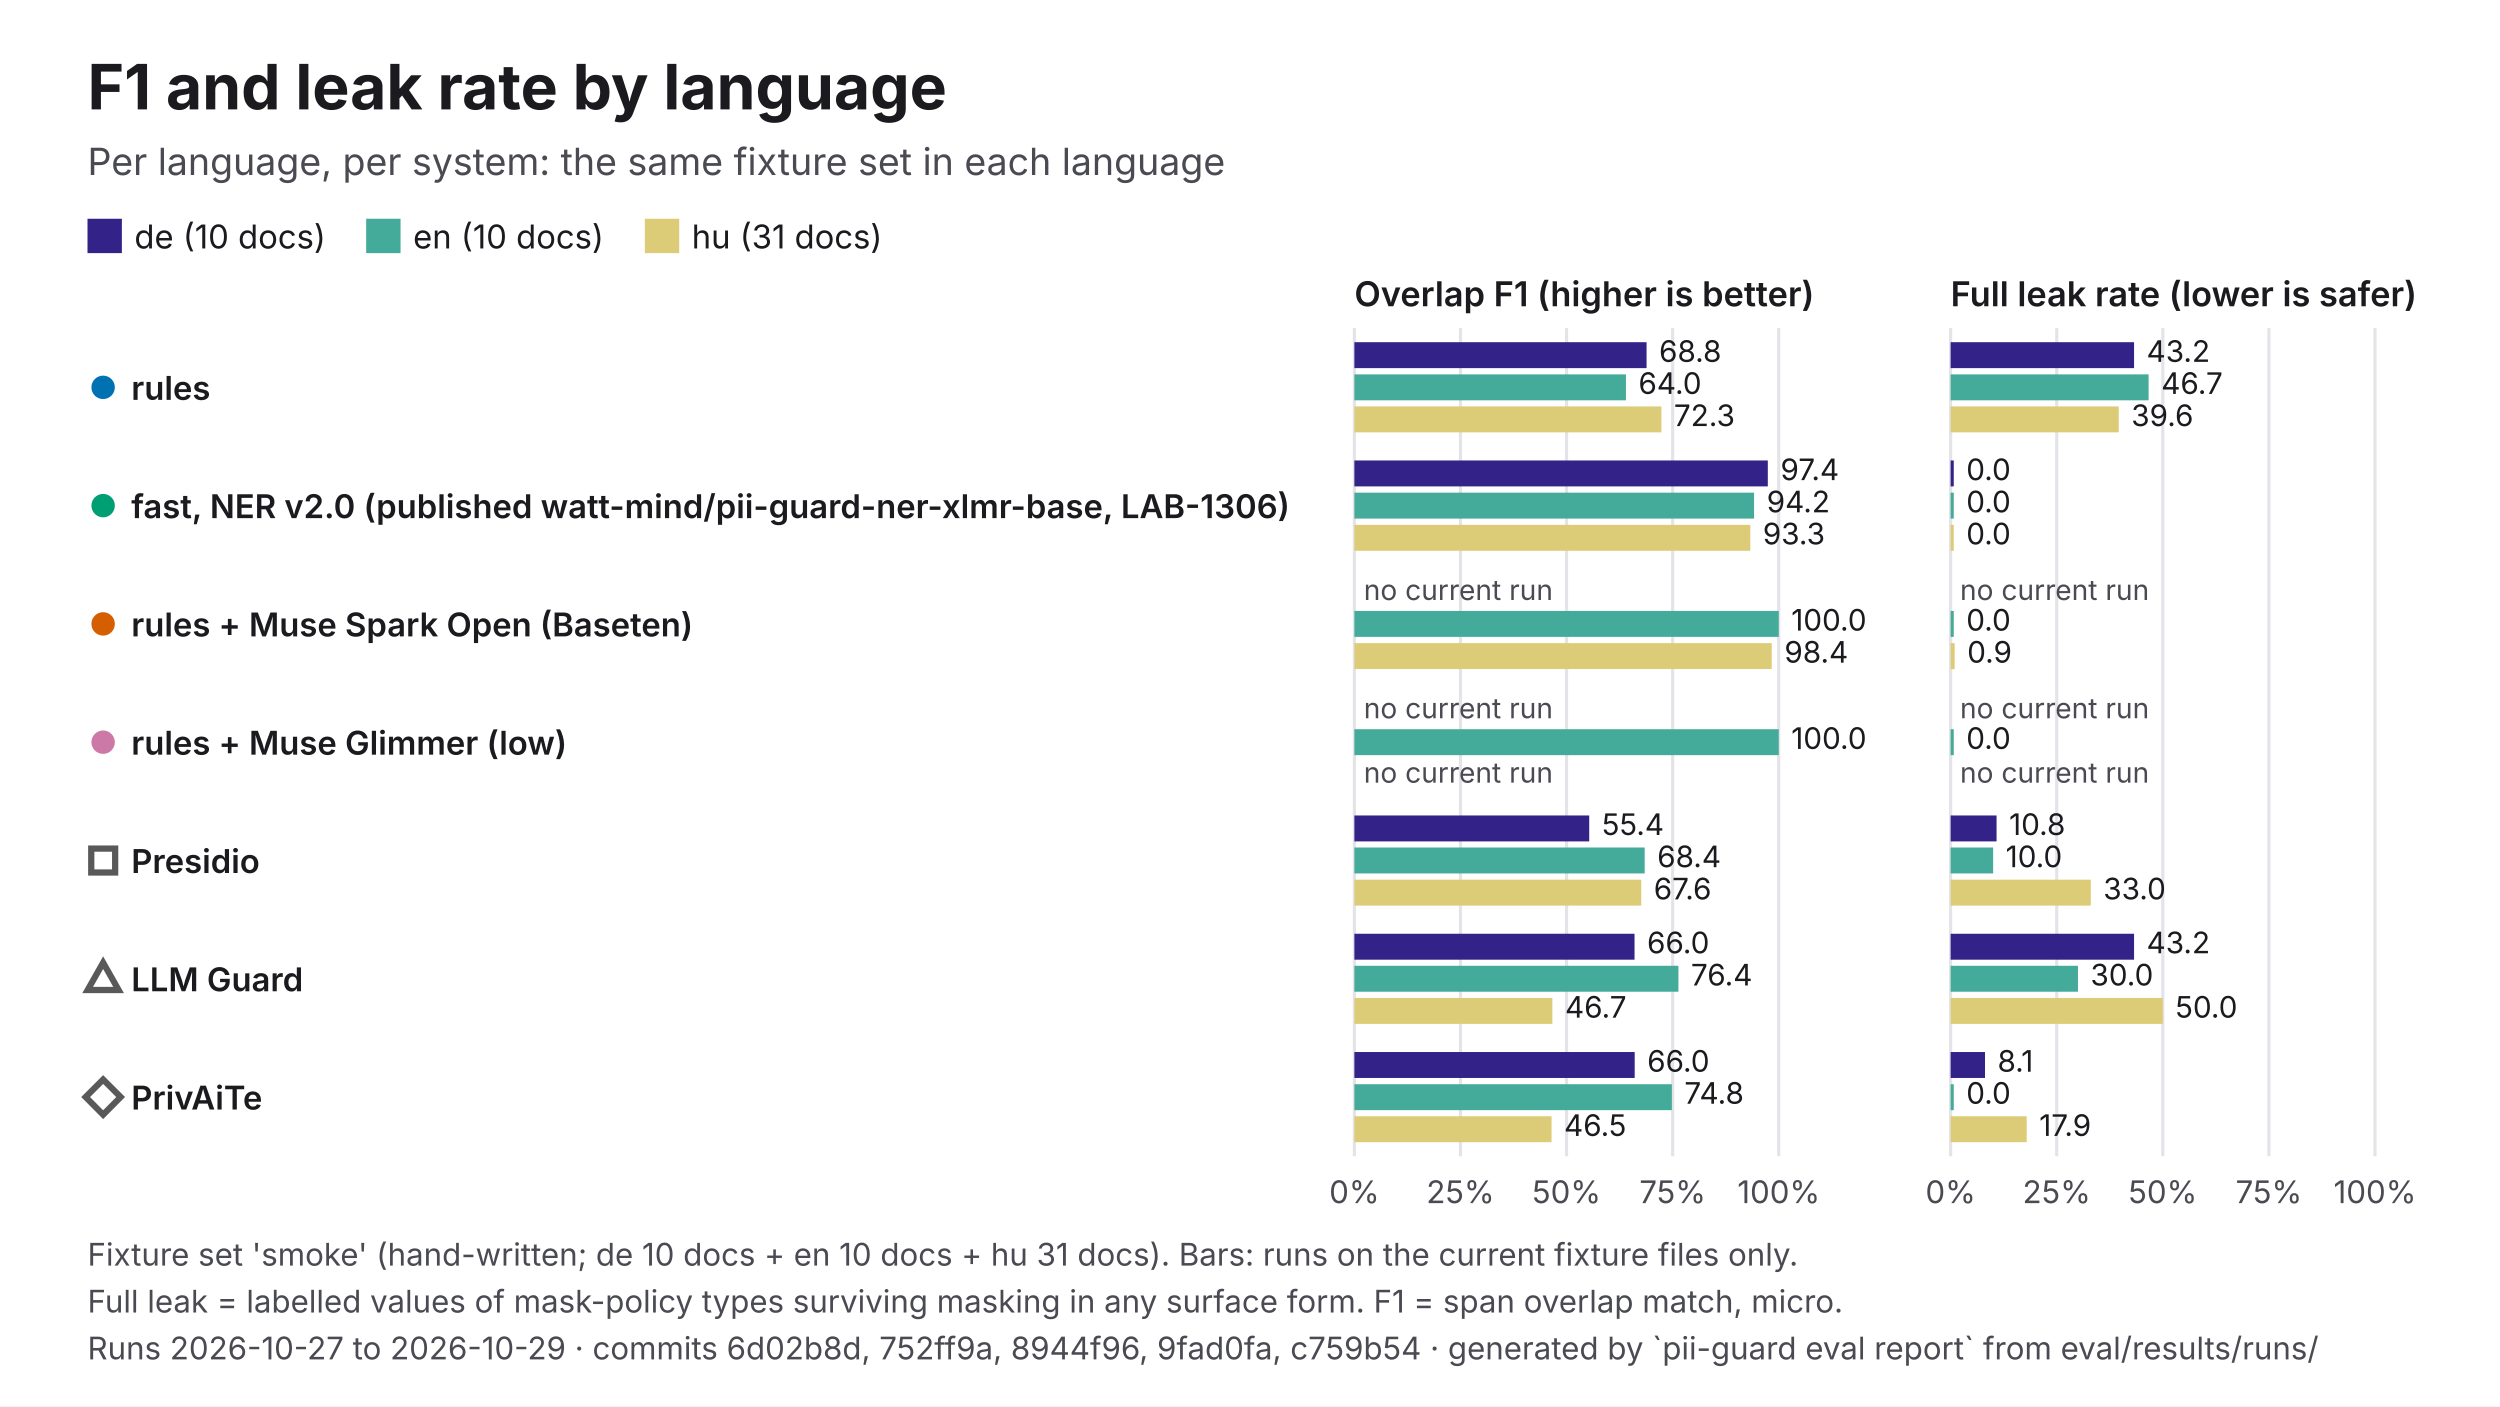
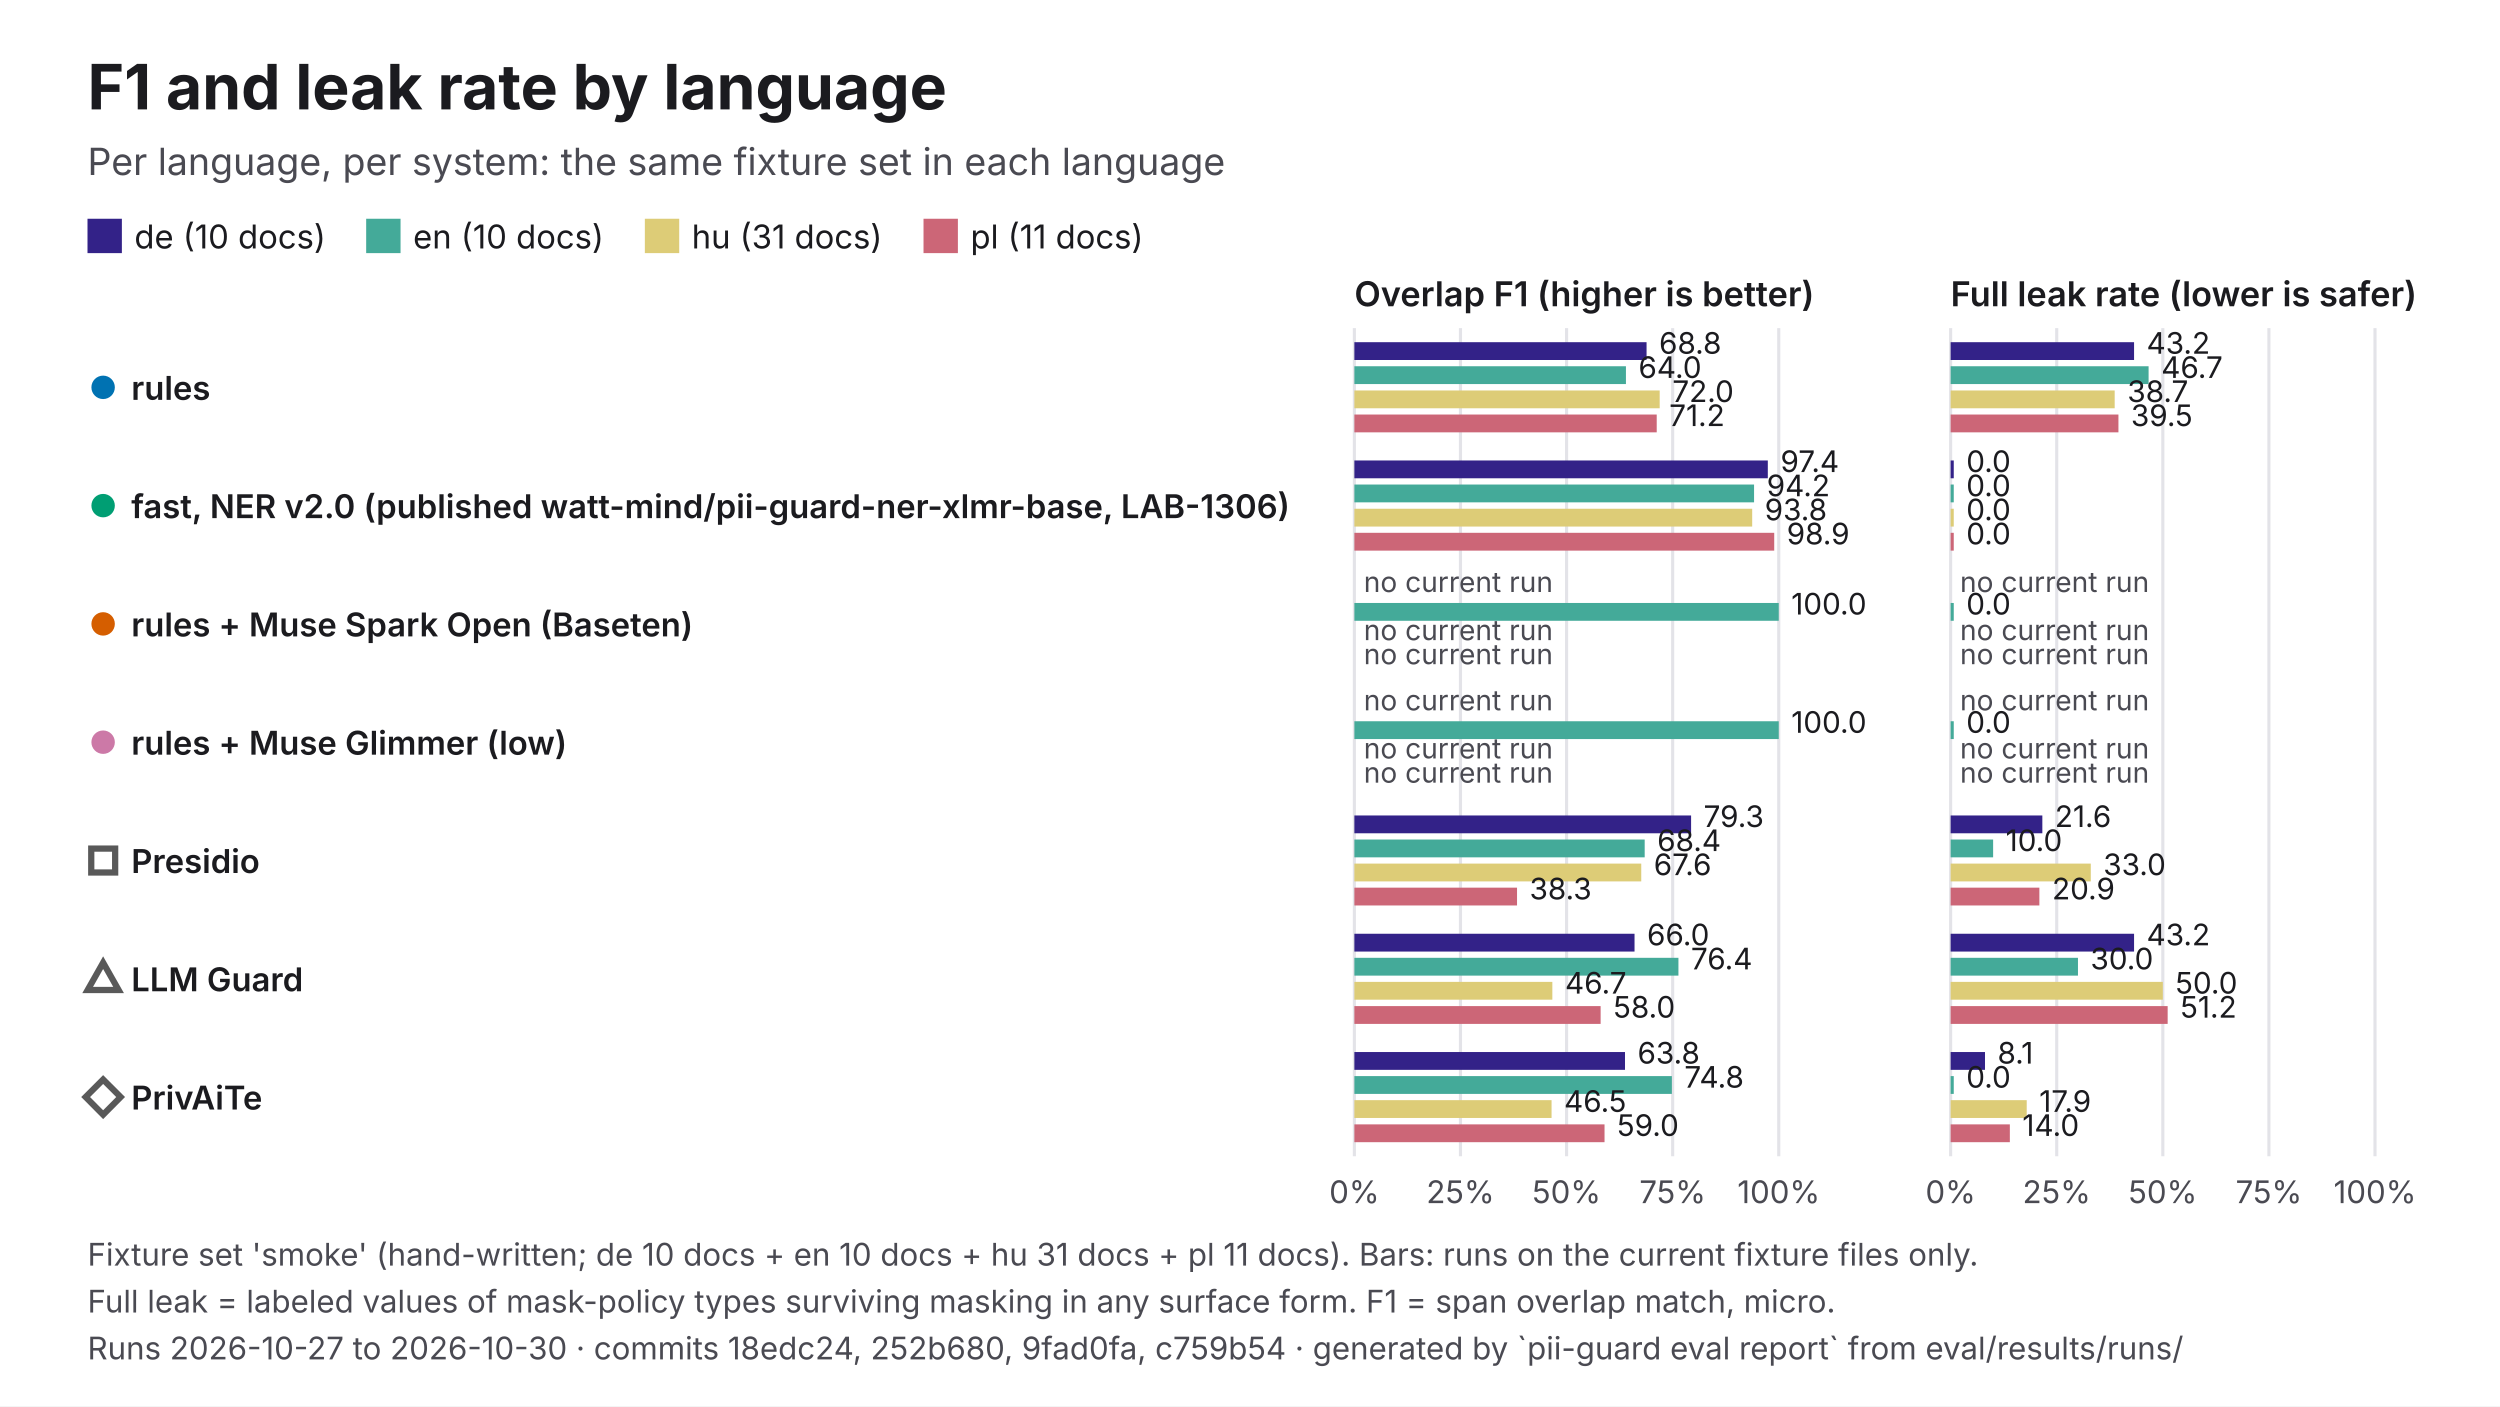
<svg xmlns="http://www.w3.org/2000/svg" viewBox="0 0 1600 900" width="1600" height="900" role="img" aria-labelledby="t d" font-family="Inter, 'Helvetica Neue', Helvetica, Arial, sans-serif">
  <rect width="1600" height="900" fill="#FFFFFF" />
  <text x="56" y="70" font-size="40" fill="#1B1B1F" font-weight="700">F1 and leak rate by language</text>
  <text x="56" y="112" font-size="24" fill="#4A4A52">Per language, per system: the same fixture set in each language</text>
  <rect x="56" y="140" width="22" height="22" fill="#332288" />
  <text x="86" y="159" font-size="21" fill="#1B1B1F">de (10 docs)</text>
  <rect x="234.35" y="140" width="22" height="22" fill="#44AA99" />
  <text x="264.4" y="159" font-size="21" fill="#1B1B1F">en (10 docs)</text>
  <rect x="412.7" y="140" width="22" height="22" fill="#DDCC77" />
  <text x="442.7" y="159" font-size="21" fill="#1B1B1F">hu (31 docs)</text>
+   <rect x="591.05" y="140" width="22" height="22" fill="#CC6677" />
+   <text x="621.1" y="159" font-size="21" fill="#1B1B1F">pl (11 docs)</text>
  <text x="866.8" y="196" font-size="22" fill="#1B1B1F" font-weight="600">Overlap F1 (higher is better)</text>
  <line x1="866.8" y1="210" x2="866.8" y2="740" stroke="#E3E3E8" stroke-width="2" />
  <text x="866.8" y="770" font-size="20" fill="#4A4A52" text-anchor="middle">0%</text>
  <line x1="934.7" y1="210" x2="934.7" y2="740" stroke="#E3E3E8" stroke-width="2" />
  <text x="934.7" y="770" font-size="20" fill="#4A4A52" text-anchor="middle">25%</text>
  <line x1="1002.6" y1="210" x2="1002.6" y2="740" stroke="#E3E3E8" stroke-width="2" />
  <text x="1002.6" y="770" font-size="20" fill="#4A4A52" text-anchor="middle">50%</text>
  <line x1="1070.5" y1="210" x2="1070.5" y2="740" stroke="#E3E3E8" stroke-width="2" />
  <text x="1070.5" y="770" font-size="20" fill="#4A4A52" text-anchor="middle">75%</text>
  <line x1="1138.4" y1="210" x2="1138.4" y2="740" stroke="#E3E3E8" stroke-width="2" />
  <text x="1138.4" y="770" font-size="20" fill="#4A4A52" text-anchor="middle">100%</text>
  <text x="1248.4" y="196" font-size="22" fill="#1B1B1F" font-weight="600">Full leak rate (lower is safer)</text>
  <line x1="1248.4" y1="210" x2="1248.4" y2="740" stroke="#E3E3E8" stroke-width="2" />
  <text x="1248.4" y="770" font-size="20" fill="#4A4A52" text-anchor="middle">0%</text>
  <line x1="1316.3" y1="210" x2="1316.3" y2="740" stroke="#E3E3E8" stroke-width="2" />
  <text x="1316.3" y="770" font-size="20" fill="#4A4A52" text-anchor="middle">25%</text>
  <line x1="1384.2" y1="210" x2="1384.2" y2="740" stroke="#E3E3E8" stroke-width="2" />
  <text x="1384.2" y="770" font-size="20" fill="#4A4A52" text-anchor="middle">50%</text>
  <line x1="1452.1" y1="210" x2="1452.1" y2="740" stroke="#E3E3E8" stroke-width="2" />
  <text x="1452.1" y="770" font-size="20" fill="#4A4A52" text-anchor="middle">75%</text>
  <line x1="1520" y1="210" x2="1520" y2="740" stroke="#E3E3E8" stroke-width="2" />
  <text x="1520" y="770" font-size="20" fill="#4A4A52" text-anchor="middle">100%</text>
  <circle cx="66" cy="247.9" r="9" fill="#0072B2" stroke="#FFFFFF" stroke-width="3" />
  <text x="84" y="255.9" font-size="21" fill="#1B1B1F" font-weight="600">rules</text>
-   <rect x="866.8" y="219" width="187" height="16.6" fill="#332288" />
-   <text x="1061.8" y="231.6" font-size="19" fill="#1B1B1F">68.8</text>
-   <rect x="1248.4" y="219" width="117.4" height="16.6" fill="#332288" />
-   <text x="1373.8" y="231.6" font-size="19" fill="#1B1B1F">43.2</text>
-   <rect x="866.8" y="239.6" width="173.8" height="16.6" fill="#44AA99" />
-   <text x="1048.6" y="252.1" font-size="19" fill="#1B1B1F">64.0</text>
-   <rect x="1248.4" y="239.6" width="126.7" height="16.6" fill="#44AA99" />
-   <text x="1383.2" y="252.1" font-size="19" fill="#1B1B1F">46.7</text>
-   <rect x="866.8" y="260.1" width="196.5" height="16.6" fill="#DDCC77" />
-   <text x="1071.3" y="272.7" font-size="19" fill="#1B1B1F">72.3</text>
-   <rect x="1248.4" y="260.1" width="107.6" height="16.6" fill="#DDCC77" />
-   <text x="1364" y="272.7" font-size="19" fill="#1B1B1F">39.6</text>
+   <rect x="866.8" y="219" width="187" height="11.4" fill="#332288" />
+   <text x="1061.8" y="226.4" font-size="19" fill="#1B1B1F">68.8</text>
+   <rect x="1248.4" y="219" width="117.4" height="11.4" fill="#332288" />
+   <text x="1373.8" y="226.4" font-size="19" fill="#1B1B1F">43.2</text>
+   <rect x="866.8" y="234.4" width="173.8" height="11.4" fill="#44AA99" />
+   <text x="1048.6" y="241.9" font-size="19" fill="#1B1B1F">64.0</text>
+   <rect x="1248.4" y="234.4" width="126.7" height="11.4" fill="#44AA99" />
+   <text x="1383.2" y="241.9" font-size="19" fill="#1B1B1F">46.7</text>
+   <rect x="866.8" y="249.9" width="195.4" height="11.4" fill="#DDCC77" />
+   <text x="1070.3" y="257.3" font-size="19" fill="#1B1B1F">72.0</text>
+   <rect x="1248.4" y="249.9" width="105" height="11.4" fill="#DDCC77" />
+   <text x="1361.5" y="257.3" font-size="19" fill="#1B1B1F">38.7</text>
+   <rect x="866.8" y="265.3" width="193.5" height="11.4" fill="#CC6677" />
+   <text x="1068.3" y="272.7" font-size="19" fill="#1B1B1F">71.2</text>
+   <rect x="1248.4" y="265.3" width="107.4" height="11.4" fill="#CC6677" />
+   <text x="1363.8" y="272.7" font-size="19" fill="#1B1B1F">39.5</text>
  <circle cx="66" cy="323.6" r="9" fill="#009E73" stroke="#FFFFFF" stroke-width="3" />
  <text x="84" y="331.6" font-size="21" fill="#1B1B1F" font-weight="600">fast, NER v2.0 (published watt-mind/pii-guard-ner-xlmr-base, LAB-1306)</text>
-   <rect x="866.8" y="294.7" width="264.6" height="16.6" fill="#332288" />
-   <text x="1139.5" y="307.3" font-size="19" fill="#1B1B1F">97.4</text>
-   <rect x="1248.4" y="294.7" width="2" height="16.6" fill="#332288" />
-   <text x="1258.4" y="307.3" font-size="19" fill="#1B1B1F">0.0</text>
-   <rect x="866.8" y="315.3" width="255.8" height="16.6" fill="#44AA99" />
-   <text x="1130.7" y="327.9" font-size="19" fill="#1B1B1F">94.2</text>
-   <rect x="1248.4" y="315.3" width="2" height="16.6" fill="#44AA99" />
-   <text x="1258.4" y="327.9" font-size="19" fill="#1B1B1F">0.0</text>
-   <rect x="866.8" y="335.9" width="253.4" height="16.6" fill="#DDCC77" />
-   <text x="1128.2" y="348.4" font-size="19" fill="#1B1B1F">93.3</text>
-   <rect x="1248.4" y="335.9" width="2" height="16.6" fill="#DDCC77" />
+   <rect x="866.8" y="294.7" width="264.6" height="11.4" fill="#332288" />
+   <text x="1139.5" y="302.1" font-size="19" fill="#1B1B1F">97.4</text>
+   <rect x="1248.4" y="294.7" width="2" height="11.4" fill="#332288" />
+   <text x="1258.4" y="302.1" font-size="19" fill="#1B1B1F">0.0</text>
+   <rect x="866.8" y="310.1" width="255.8" height="11.4" fill="#44AA99" />
+   <text x="1130.7" y="317.6" font-size="19" fill="#1B1B1F">94.2</text>
+   <rect x="1248.4" y="310.1" width="2" height="11.4" fill="#44AA99" />
+   <text x="1258.4" y="317.6" font-size="19" fill="#1B1B1F">0.0</text>
+   <rect x="866.8" y="325.6" width="254.6" height="11.4" fill="#DDCC77" />
+   <text x="1129.4" y="333" font-size="19" fill="#1B1B1F">93.8</text>
+   <rect x="1248.4" y="325.6" width="2" height="11.4" fill="#DDCC77" />
+   <text x="1258.4" y="333" font-size="19" fill="#1B1B1F">0.0</text>
+   <rect x="866.8" y="341" width="268.7" height="11.4" fill="#CC6677" />
+   <text x="1143.5" y="348.4" font-size="19" fill="#1B1B1F">98.9</text>
+   <rect x="1248.4" y="341" width="2" height="11.4" fill="#CC6677" />
  <text x="1258.4" y="348.4" font-size="19" fill="#1B1B1F">0.0</text>
  <circle cx="66" cy="399.3" r="9" fill="#D55E00" stroke="#FFFFFF" stroke-width="3" />
  <text x="84" y="407.3" font-size="21" fill="#1B1B1F" font-weight="600">rules + Muse Spark Open (Baseten)</text>
-   <text x="872.8" y="384" font-size="18" fill="#4A4A52">no current run</text>
-   <text x="1254.4" y="384" font-size="18" fill="#4A4A52">no current run</text>
-   <rect x="866.8" y="391" width="271.6" height="16.6" fill="#44AA99" />
-   <text x="1146.4" y="403.6" font-size="19" fill="#1B1B1F">100.0</text>
-   <rect x="1248.4" y="391" width="2" height="16.6" fill="#44AA99" />
-   <text x="1258.4" y="403.6" font-size="19" fill="#1B1B1F">0.0</text>
-   <rect x="866.8" y="411.6" width="267.1" height="16.6" fill="#DDCC77" />
-   <text x="1142" y="424.1" font-size="19" fill="#1B1B1F">98.4</text>
-   <rect x="1248.4" y="411.6" width="2.6" height="16.6" fill="#DDCC77" />
-   <text x="1259" y="424.1" font-size="19" fill="#1B1B1F">0.9</text>
+   <text x="872.8" y="378.9" font-size="18" fill="#4A4A52">no current run</text>
+   <text x="1254.4" y="378.9" font-size="18" fill="#4A4A52">no current run</text>
+   <rect x="866.8" y="385.9" width="271.6" height="11.4" fill="#44AA99" />
+   <text x="1146.4" y="393.3" font-size="19" fill="#1B1B1F">100.0</text>
+   <rect x="1248.4" y="385.9" width="2" height="11.4" fill="#44AA99" />
+   <text x="1258.4" y="393.3" font-size="19" fill="#1B1B1F">0.0</text>
+   <text x="872.8" y="409.7" font-size="18" fill="#4A4A52">no current run</text>
+   <text x="1254.4" y="409.7" font-size="18" fill="#4A4A52">no current run</text>
+   <text x="872.8" y="425.1" font-size="18" fill="#4A4A52">no current run</text>
+   <text x="1254.4" y="425.1" font-size="18" fill="#4A4A52">no current run</text>
  <circle cx="66" cy="475" r="9" fill="#CC79A7" stroke="#FFFFFF" stroke-width="3" />
  <text x="84" y="483" font-size="21" fill="#1B1B1F" font-weight="600">rules + Muse Glimmer (low)</text>
-   <text x="872.8" y="459.7" font-size="18" fill="#4A4A52">no current run</text>
-   <text x="1254.4" y="459.7" font-size="18" fill="#4A4A52">no current run</text>
-   <rect x="866.8" y="466.7" width="271.6" height="16.6" fill="#44AA99" />
-   <text x="1146.4" y="479.3" font-size="19" fill="#1B1B1F">100.0</text>
-   <rect x="1248.4" y="466.7" width="2" height="16.6" fill="#44AA99" />
-   <text x="1258.4" y="479.3" font-size="19" fill="#1B1B1F">0.0</text>
+   <text x="872.8" y="454.6" font-size="18" fill="#4A4A52">no current run</text>
+   <text x="1254.4" y="454.6" font-size="18" fill="#4A4A52">no current run</text>
+   <rect x="866.8" y="461.6" width="271.6" height="11.4" fill="#44AA99" />
+   <text x="1146.4" y="469" font-size="19" fill="#1B1B1F">100.0</text>
+   <rect x="1248.4" y="461.6" width="2" height="11.4" fill="#44AA99" />
+   <text x="1258.4" y="469" font-size="19" fill="#1B1B1F">0.0</text>
+   <text x="872.8" y="485.4" font-size="18" fill="#4A4A52">no current run</text>
+   <text x="1254.4" y="485.4" font-size="18" fill="#4A4A52">no current run</text>
  <text x="872.8" y="500.9" font-size="18" fill="#4A4A52">no current run</text>
  <text x="1254.4" y="500.9" font-size="18" fill="#4A4A52">no current run</text>
  <rect x="58.4" y="543.1" width="15.3" height="15.3" fill="#FFFFFF" stroke="#595959" stroke-width="4" />
  <text x="84" y="558.7" font-size="21" fill="#1B1B1F" font-weight="600">Presidio</text>
-   <rect x="866.8" y="521.9" width="150.3" height="16.6" fill="#332288" />
-   <text x="1025.2" y="534.4" font-size="19" fill="#1B1B1F">55.4</text>
-   <rect x="1248.4" y="521.9" width="29.4" height="16.6" fill="#332288" />
-   <text x="1285.8" y="534.4" font-size="19" fill="#1B1B1F">10.8</text>
-   <rect x="866.8" y="542.4" width="185.8" height="16.6" fill="#44AA99" />
-   <text x="1060.6" y="555" font-size="19" fill="#1B1B1F">68.4</text>
-   <rect x="1248.4" y="542.4" width="27.2" height="16.6" fill="#44AA99" />
-   <text x="1283.6" y="555" font-size="19" fill="#1B1B1F">10.0</text>
-   <rect x="866.8" y="563" width="183.6" height="16.6" fill="#DDCC77" />
-   <text x="1058.4" y="575.6" font-size="19" fill="#1B1B1F">67.6</text>
-   <rect x="1248.4" y="563" width="89.7" height="16.6" fill="#DDCC77" />
-   <text x="1346.1" y="575.6" font-size="19" fill="#1B1B1F">33.0</text>
+   <rect x="866.8" y="521.9" width="215.5" height="11.4" fill="#332288" />
+   <text x="1090.3" y="529.3" font-size="19" fill="#1B1B1F">79.3</text>
+   <rect x="1248.4" y="521.9" width="58.7" height="11.4" fill="#332288" />
+   <text x="1315.1" y="529.3" font-size="19" fill="#1B1B1F">21.6</text>
+   <rect x="866.8" y="537.3" width="185.8" height="11.4" fill="#44AA99" />
+   <text x="1060.6" y="544.7" font-size="19" fill="#1B1B1F">68.4</text>
+   <rect x="1248.4" y="537.3" width="27.2" height="11.4" fill="#44AA99" />
+   <text x="1283.6" y="544.7" font-size="19" fill="#1B1B1F">10.0</text>
+   <rect x="866.8" y="552.7" width="183.6" height="11.4" fill="#DDCC77" />
+   <text x="1058.4" y="560.1" font-size="19" fill="#1B1B1F">67.6</text>
+   <rect x="1248.4" y="552.7" width="89.7" height="11.4" fill="#DDCC77" />
+   <text x="1346.1" y="560.1" font-size="19" fill="#1B1B1F">33.0</text>
+   <rect x="866.8" y="568.1" width="104.1" height="11.4" fill="#CC6677" />
+   <text x="978.9" y="575.6" font-size="19" fill="#1B1B1F">38.3</text>
+   <rect x="1248.4" y="568.1" width="56.8" height="11.4" fill="#CC6677" />
+   <text x="1313.3" y="575.6" font-size="19" fill="#1B1B1F">20.9</text>
  <polygon points="66,616.1 75.9,633.6 56.1,633.6" fill="#FFFFFF" stroke="#595959" stroke-width="4" />
  <text x="84" y="634.4" font-size="21" fill="#1B1B1F" font-weight="600">LLM Guard</text>
-   <rect x="866.8" y="597.6" width="179.3" height="16.6" fill="#332288" />
-   <text x="1054.1" y="610.1" font-size="19" fill="#1B1B1F">66.0</text>
-   <rect x="1248.4" y="597.6" width="117.4" height="16.6" fill="#332288" />
-   <text x="1373.8" y="610.1" font-size="19" fill="#1B1B1F">43.2</text>
-   <rect x="866.8" y="618.1" width="207.4" height="16.6" fill="#44AA99" />
-   <text x="1082.2" y="630.7" font-size="19" fill="#1B1B1F">76.4</text>
-   <rect x="1248.4" y="618.1" width="81.5" height="16.6" fill="#44AA99" />
-   <text x="1337.9" y="630.7" font-size="19" fill="#1B1B1F">30.0</text>
-   <rect x="866.8" y="638.7" width="126.7" height="16.6" fill="#DDCC77" />
-   <text x="1001.6" y="651.3" font-size="19" fill="#1B1B1F">46.7</text>
-   <rect x="1248.4" y="638.7" width="135.8" height="16.6" fill="#DDCC77" />
-   <text x="1392.2" y="651.3" font-size="19" fill="#1B1B1F">50.0</text>
+   <rect x="866.8" y="597.6" width="179.3" height="11.4" fill="#332288" />
+   <text x="1054.1" y="605" font-size="19" fill="#1B1B1F">66.0</text>
+   <rect x="1248.4" y="597.6" width="117.4" height="11.4" fill="#332288" />
+   <text x="1373.8" y="605" font-size="19" fill="#1B1B1F">43.2</text>
+   <rect x="866.8" y="613" width="207.4" height="11.4" fill="#44AA99" />
+   <text x="1082.2" y="620.4" font-size="19" fill="#1B1B1F">76.4</text>
+   <rect x="1248.4" y="613" width="81.5" height="11.4" fill="#44AA99" />
+   <text x="1337.9" y="620.4" font-size="19" fill="#1B1B1F">30.0</text>
+   <rect x="866.8" y="628.4" width="126.7" height="11.4" fill="#DDCC77" />
+   <text x="1001.6" y="635.9" font-size="19" fill="#1B1B1F">46.7</text>
+   <rect x="1248.4" y="628.4" width="135.8" height="11.4" fill="#DDCC77" />
+   <text x="1392.2" y="635.9" font-size="19" fill="#1B1B1F">50.0</text>
+   <rect x="866.8" y="643.9" width="157.6" height="11.4" fill="#CC6677" />
+   <text x="1032.5" y="651.3" font-size="19" fill="#1B1B1F">58.0</text>
+   <rect x="1248.4" y="643.9" width="138.9" height="11.4" fill="#CC6677" />
+   <text x="1395.4" y="651.3" font-size="19" fill="#1B1B1F">51.2</text>
  <polygon points="66,690.9 77.2,702.1 66,713.4 54.8,702.1" fill="#FFFFFF" stroke="#595959" stroke-width="4" />
  <text x="84" y="710.1" font-size="21" fill="#1B1B1F" font-weight="600">PrivAiTe</text>
-   <rect x="866.8" y="673.3" width="179.4" height="16.6" fill="#332288" />
-   <text x="1054.2" y="685.9" font-size="19" fill="#1B1B1F">66.0</text>
-   <rect x="1248.4" y="673.3" width="22" height="16.6" fill="#332288" />
-   <text x="1278.4" y="685.9" font-size="19" fill="#1B1B1F">8.1</text>
-   <rect x="866.8" y="693.9" width="203.2" height="16.6" fill="#44AA99" />
-   <text x="1078" y="706.4" font-size="19" fill="#1B1B1F">74.8</text>
-   <rect x="1248.4" y="693.9" width="2" height="16.6" fill="#44AA99" />
-   <text x="1258.4" y="706.4" font-size="19" fill="#1B1B1F">0.0</text>
-   <rect x="866.8" y="714.4" width="126.2" height="16.6" fill="#DDCC77" />
-   <text x="1001" y="727" font-size="19" fill="#1B1B1F">46.5</text>
-   <rect x="1248.4" y="714.4" width="48.7" height="16.6" fill="#DDCC77" />
-   <text x="1305.1" y="727" font-size="19" fill="#1B1B1F">17.9</text>
-   <text x="56" y="810" font-size="20" fill="#4A4A52">Fixture set 'smoke' (hand-written; de 10 docs + en 10 docs + hu 31 docs). Bars: runs on the current fixture files only.</text>
-   <text x="56" y="840" font-size="20" fill="#4A4A52">Full leak = labelled values of mask-policy types surviving masking in any surface form. F1 = span overlap match, micro.</text>
-   <text x="56" y="870" font-size="20" fill="#4A4A52">Runs 2026-10-27 to 2026-10-29 · commits 6d02b8d, 752ff9a, 8944f96, 9fad0fa, c759b54 · generated by `pii-guard eval report` from eval/results/runs/</text>
+   <rect x="866.8" y="673.3" width="173.2" height="11.4" fill="#332288" />
+   <text x="1048" y="680.7" font-size="19" fill="#1B1B1F">63.8</text>
+   <rect x="1248.4" y="673.3" width="22" height="11.4" fill="#332288" />
+   <text x="1278.4" y="680.7" font-size="19" fill="#1B1B1F">8.1</text>
+   <rect x="866.8" y="688.7" width="203.2" height="11.4" fill="#44AA99" />
+   <text x="1078" y="696.1" font-size="19" fill="#1B1B1F">74.8</text>
+   <rect x="1248.4" y="688.7" width="2" height="11.4" fill="#44AA99" />
+   <text x="1258.4" y="696.1" font-size="19" fill="#1B1B1F">0.0</text>
+   <rect x="866.8" y="704.1" width="126.2" height="11.4" fill="#DDCC77" />
+   <text x="1001" y="711.6" font-size="19" fill="#1B1B1F">46.5</text>
+   <rect x="1248.4" y="704.1" width="48.7" height="11.4" fill="#DDCC77" />
+   <text x="1305.1" y="711.6" font-size="19" fill="#1B1B1F">17.9</text>
+   <rect x="866.8" y="719.6" width="160.1" height="11.4" fill="#CC6677" />
+   <text x="1034.9" y="727" font-size="19" fill="#1B1B1F">59.0</text>
+   <rect x="1248.4" y="719.6" width="37.9" height="11.4" fill="#CC6677" />
+   <text x="1294.3" y="727" font-size="19" fill="#1B1B1F">14.0</text>
+   <text x="56" y="810" font-size="20" fill="#4A4A52">Fixture set 'smoke' (hand-written; de 10 docs + en 10 docs + hu 31 docs + pl 11 docs). Bars: runs on the current fixture files only.</text>
+   <text x="56" y="840" font-size="20" fill="#4A4A52">Full leak = labeled values of mask-policy types surviving masking in any surface form. F1 = span overlap match, micro.</text>
+   <text x="56" y="870" font-size="20" fill="#4A4A52">Runs 2026-10-27 to 2026-10-30 · commits 18edc24, 252b680, 9fad0fa, c759b54 · generated by `pii-guard eval report` from eval/results/runs/</text>
</svg>
